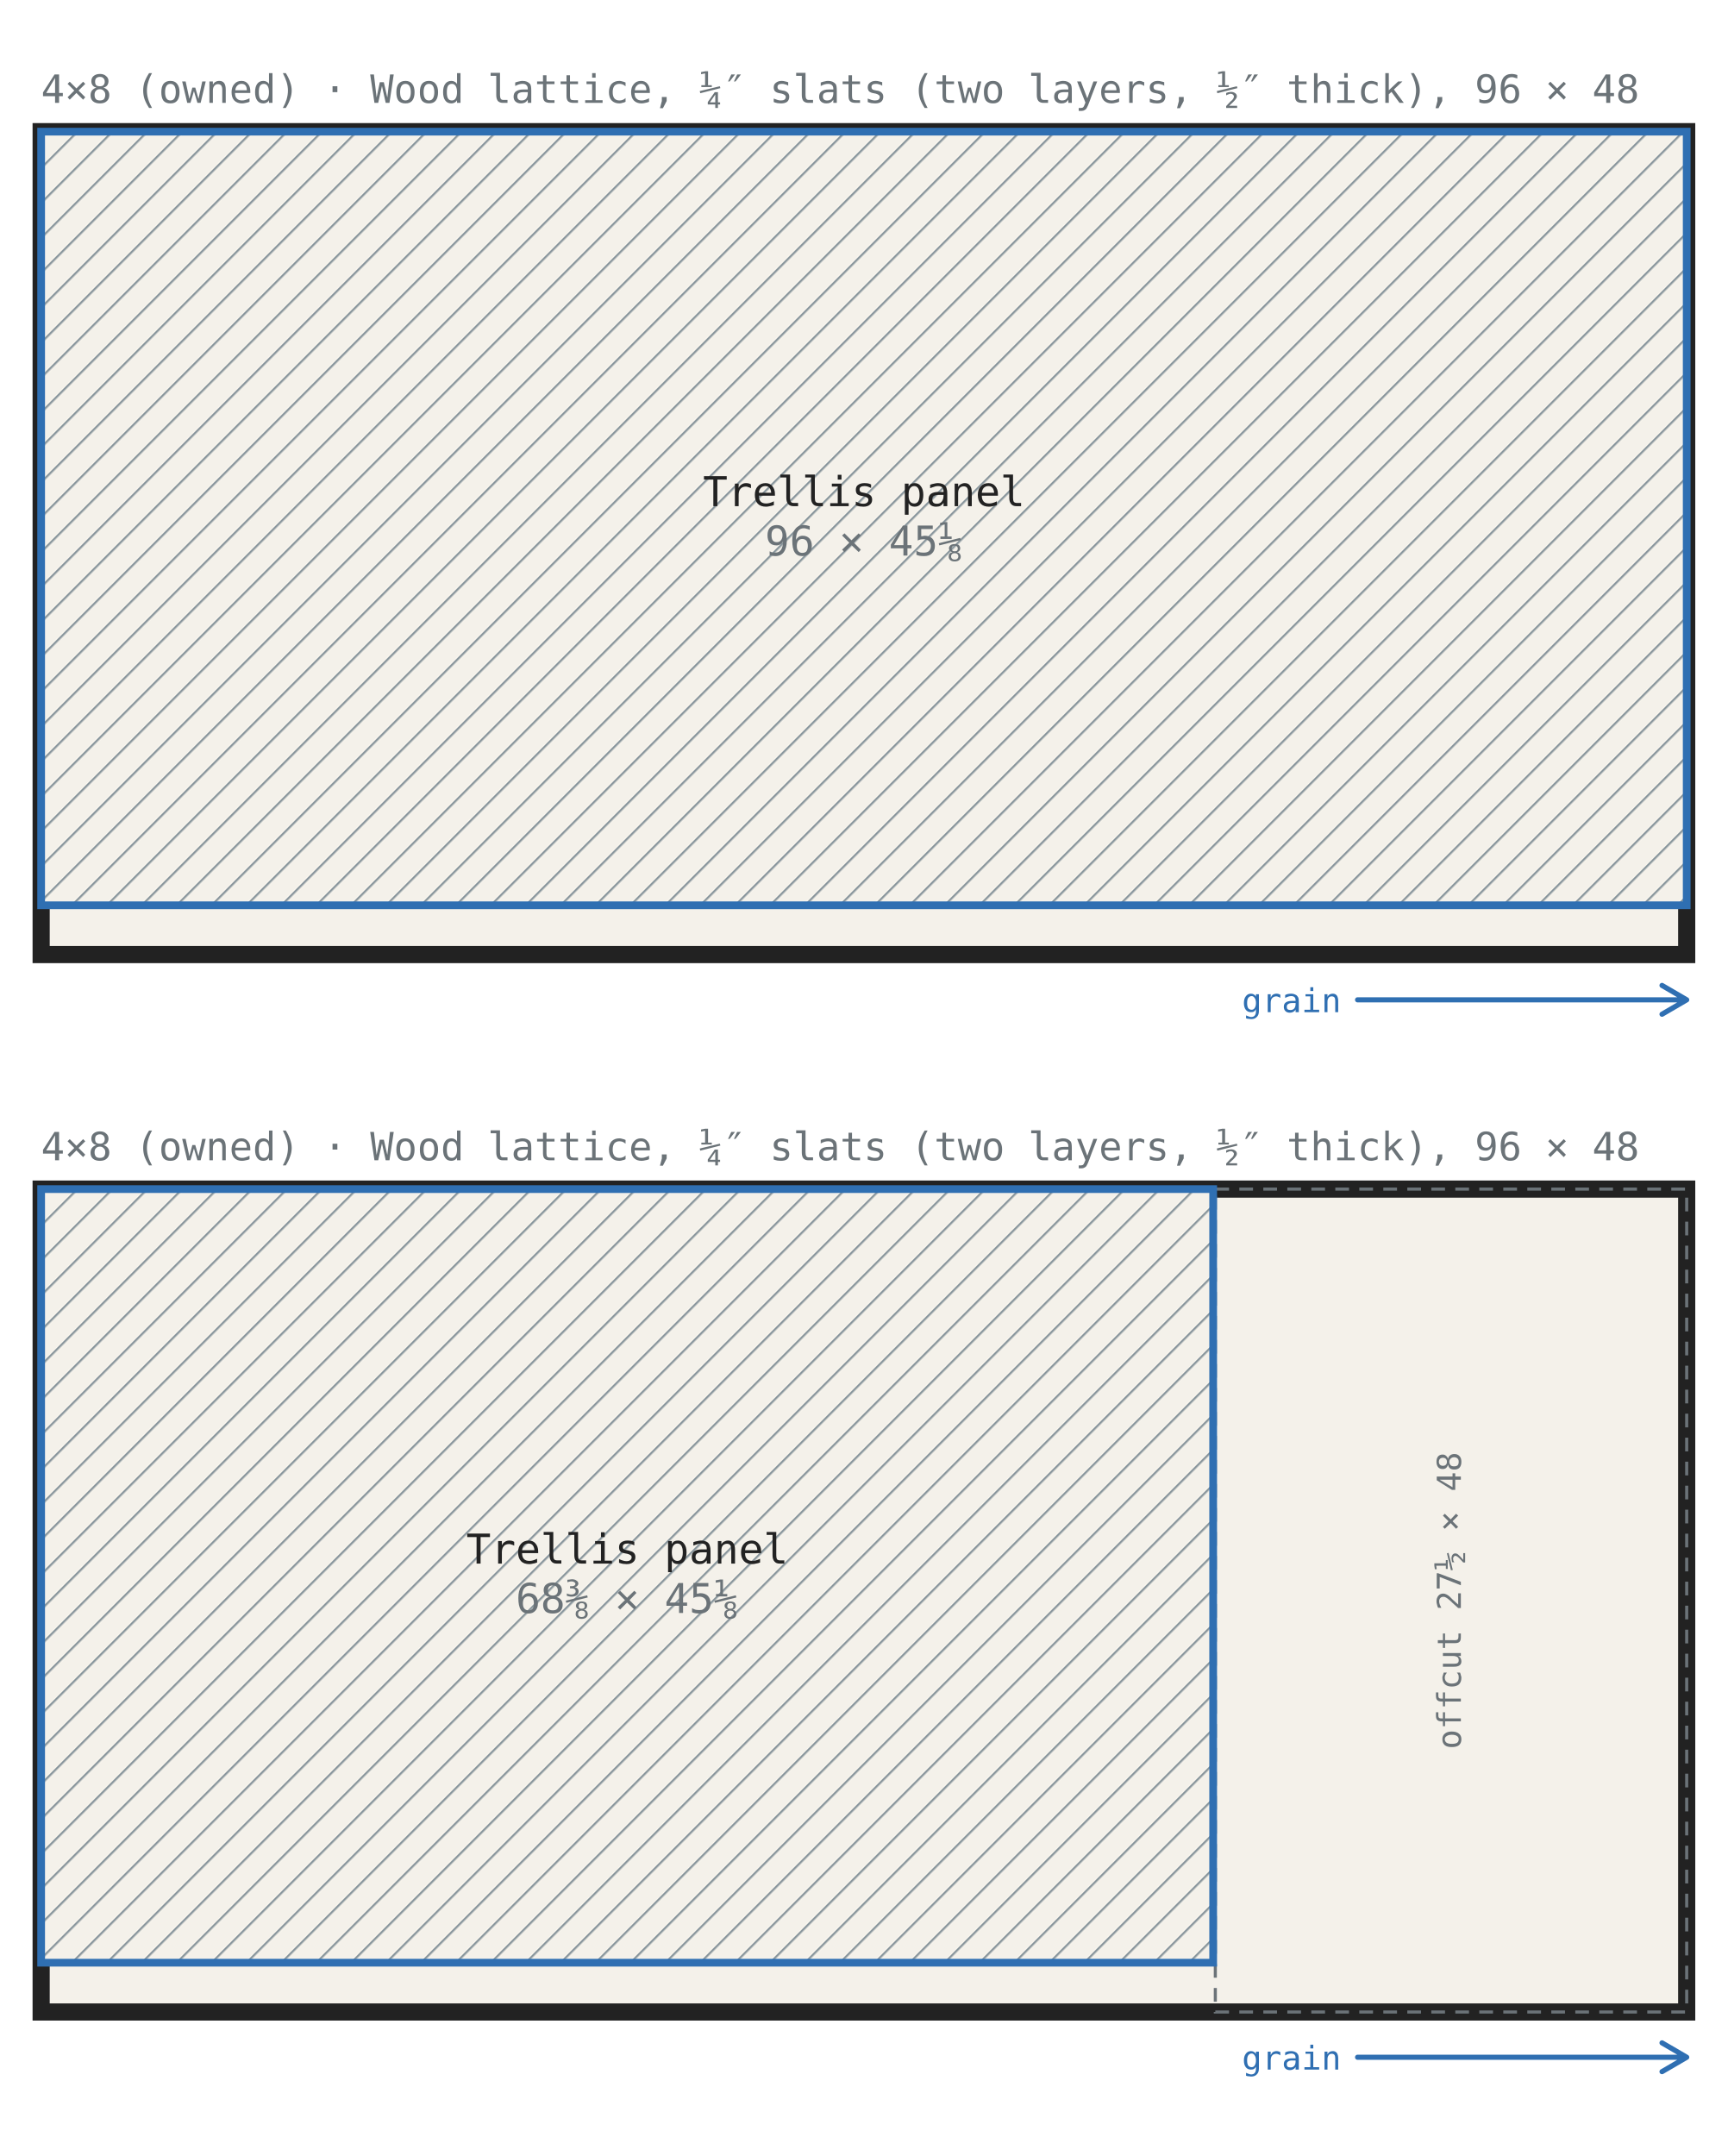
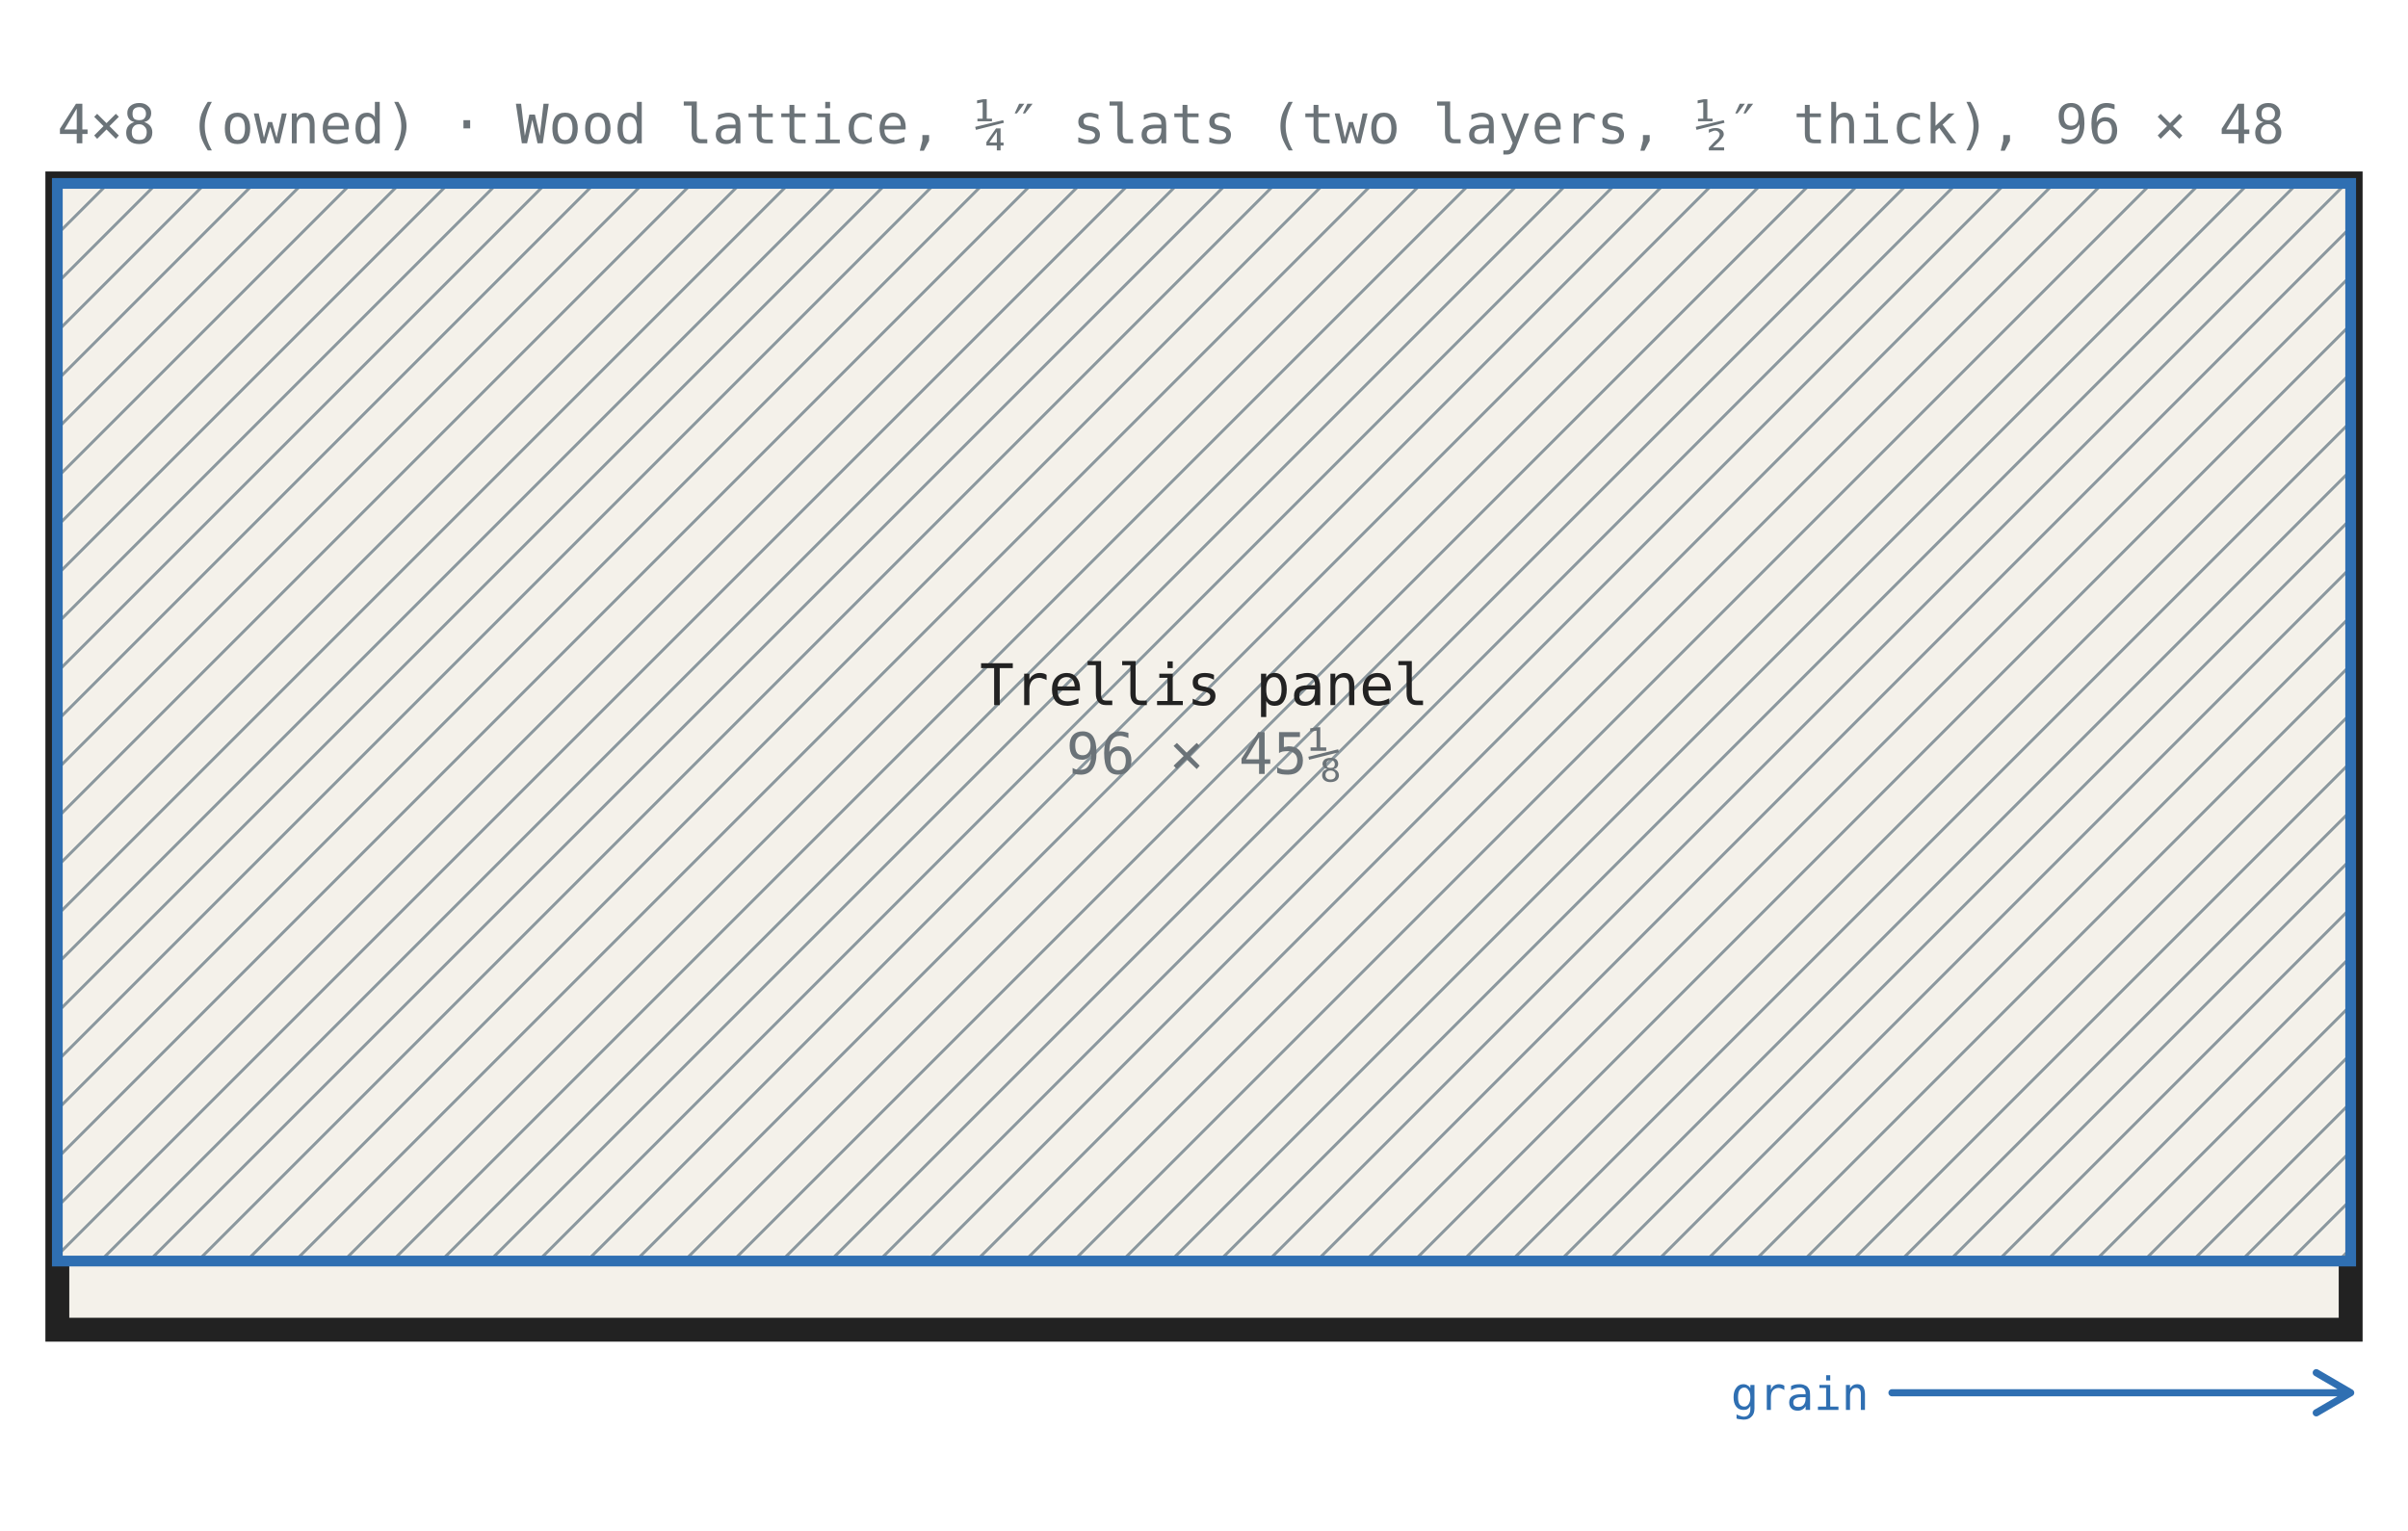
- <svg xmlns="http://www.w3.org/2000/svg" viewBox="-2.4 -2.4 100.8 125.76" class="wb-sheets" data-phase="p1" data-material="lattice" font-family="ui-monospace, monospace">
+ <svg xmlns="http://www.w3.org/2000/svg" viewBox="-2.4 -2.4 100.8 64.08" class="wb-sheets" data-phase="p1" data-material="lattice" font-family="ui-monospace, monospace">
  <style>
.wb-sheet-board { fill: var(--sheet-board, #f4f1ea); stroke: var(--ink, #222); stroke-width: var(--sheet-stroke, 0.3); }
.wb-part { stroke: var(--wood-dark, #8a6a3f); stroke-width: 0.2; }
.wb-part.k-fin { fill: var(--face, #e8d3ad); }
.wb-part.k-raw { stroke: var(--ink-soft, #6b7378); }
.wb-part.k-needs-finish { stroke: var(--dim, #2f6fb2); stroke-width: 0.45; }
.wb-hatch-bg { fill: var(--sheet-board, #f4f1ea); }
.wb-hatch-line { stroke: var(--hatch, #8f9ba1); stroke-width: 0.25; }
.wb-strip-cut { stroke: var(--ink-soft, #6b7378); stroke-width: 0.2; stroke-dasharray: 0.8 0.5; fill: none; }
.wb-offcut { fill: none; stroke: var(--ink-soft, #6b7378); stroke-width: 0.18; stroke-dasharray: 0.8 0.6; }
.wb-title { fill: var(--ink-soft, #6b7378); }
.wb-label { fill: var(--ink, #222); }
.wb-size { fill: var(--ink-soft, #6b7378); }
.wb-offcut-label { fill: var(--ink-soft, #6b7378); }
.wb-grain { stroke: var(--dim, #2f6fb2); stroke-width: 0.3; fill: none; stroke-linecap: round; stroke-linejoin: round; }
.wb-grain-label { fill: var(--dim, #2f6fb2); }
</style>
  <defs>
    <pattern id="wb-raw-p1-lattice" patternUnits="userSpaceOnUse" width="1.44" height="1.44" patternTransform="rotate(45)">
      <rect class="wb-hatch-bg" width="1.44" height="1.44" />
      <line class="wb-hatch-line" x1="0" y1="0" x2="0" y2="1.44" />
    </pattern>
  </defs>
  <g class="wb-sheet" data-sheet="0" data-stock="4x8" data-owned="true" transform="translate(0 5.28)">
    <text class="wb-title" x="0" y="-1.68" font-size="2.277">4×8 (owned) · Wood lattice, ¼″ slats (two layers, ½″ thick), 96 × 48</text>
    <g class="wb-grain-arrow">
      <path class="wb-grain" d="M76.8 50.64H96M94.56 49.8L96 50.64L94.56 51.48" />
      <text class="wb-grain-label" x="75.84" y="51.36" font-size="1.92" text-anchor="end">grain</text>
    </g>
    <rect class="wb-sheet-board" x="0" y="0" width="96" height="48" />
    <g class="wb-placement" data-part="trellis-lower">
      <rect class="wb-part k-raw k-needs-finish" x="0" y="0" width="96" height="45.125" fill="url(#wb-raw-p1-lattice)" />
      <text class="wb-label" x="48" y="21.843" font-size="2.4" text-anchor="middle">Trellis panel</text>
      <text class="wb-size" x="48" y="24.723" font-size="2.4" text-anchor="middle">96 × 45⅛</text>
    </g>
  </g>
-   <g class="wb-sheet" data-sheet="1" data-stock="4x8" data-owned="true" transform="translate(0 66.96)">
-     <text class="wb-title" x="0" y="-1.68" font-size="2.277">4×8 (owned) · Wood lattice, ¼″ slats (two layers, ½″ thick), 96 × 48</text>
-     <g class="wb-grain-arrow">
-       <path class="wb-grain" d="M76.8 50.64H96M94.56 49.8L96 50.64L94.56 51.48" />
-       <text class="wb-grain-label" x="75.84" y="51.36" font-size="1.92" text-anchor="end">grain</text>
-     </g>
-     <rect class="wb-sheet-board" x="0" y="0" width="96" height="48" />
-     <g class="wb-offcut-g">
-       <rect class="wb-offcut" x="68.5" y="0" width="27.5" height="48" />
-       <g transform="rotate(-90 82.25 24)">
-         <text class="wb-offcut-label" x="82.25" y="24.576" font-size="1.92" text-anchor="middle">offcut 27½ × 48</text>
-       </g>
-     </g>
-     <g class="wb-placement" data-part="trellis-upper">
-       <rect class="wb-part k-raw k-needs-finish" x="0" y="0" width="68.375" height="45.125" fill="url(#wb-raw-p1-lattice)" />
-       <text class="wb-label" x="34.188" y="21.843" font-size="2.4" text-anchor="middle">Trellis panel</text>
-       <text class="wb-size" x="34.188" y="24.723" font-size="2.4" text-anchor="middle">68⅜ × 45⅛</text>
-     </g>
-   </g>
</svg>
